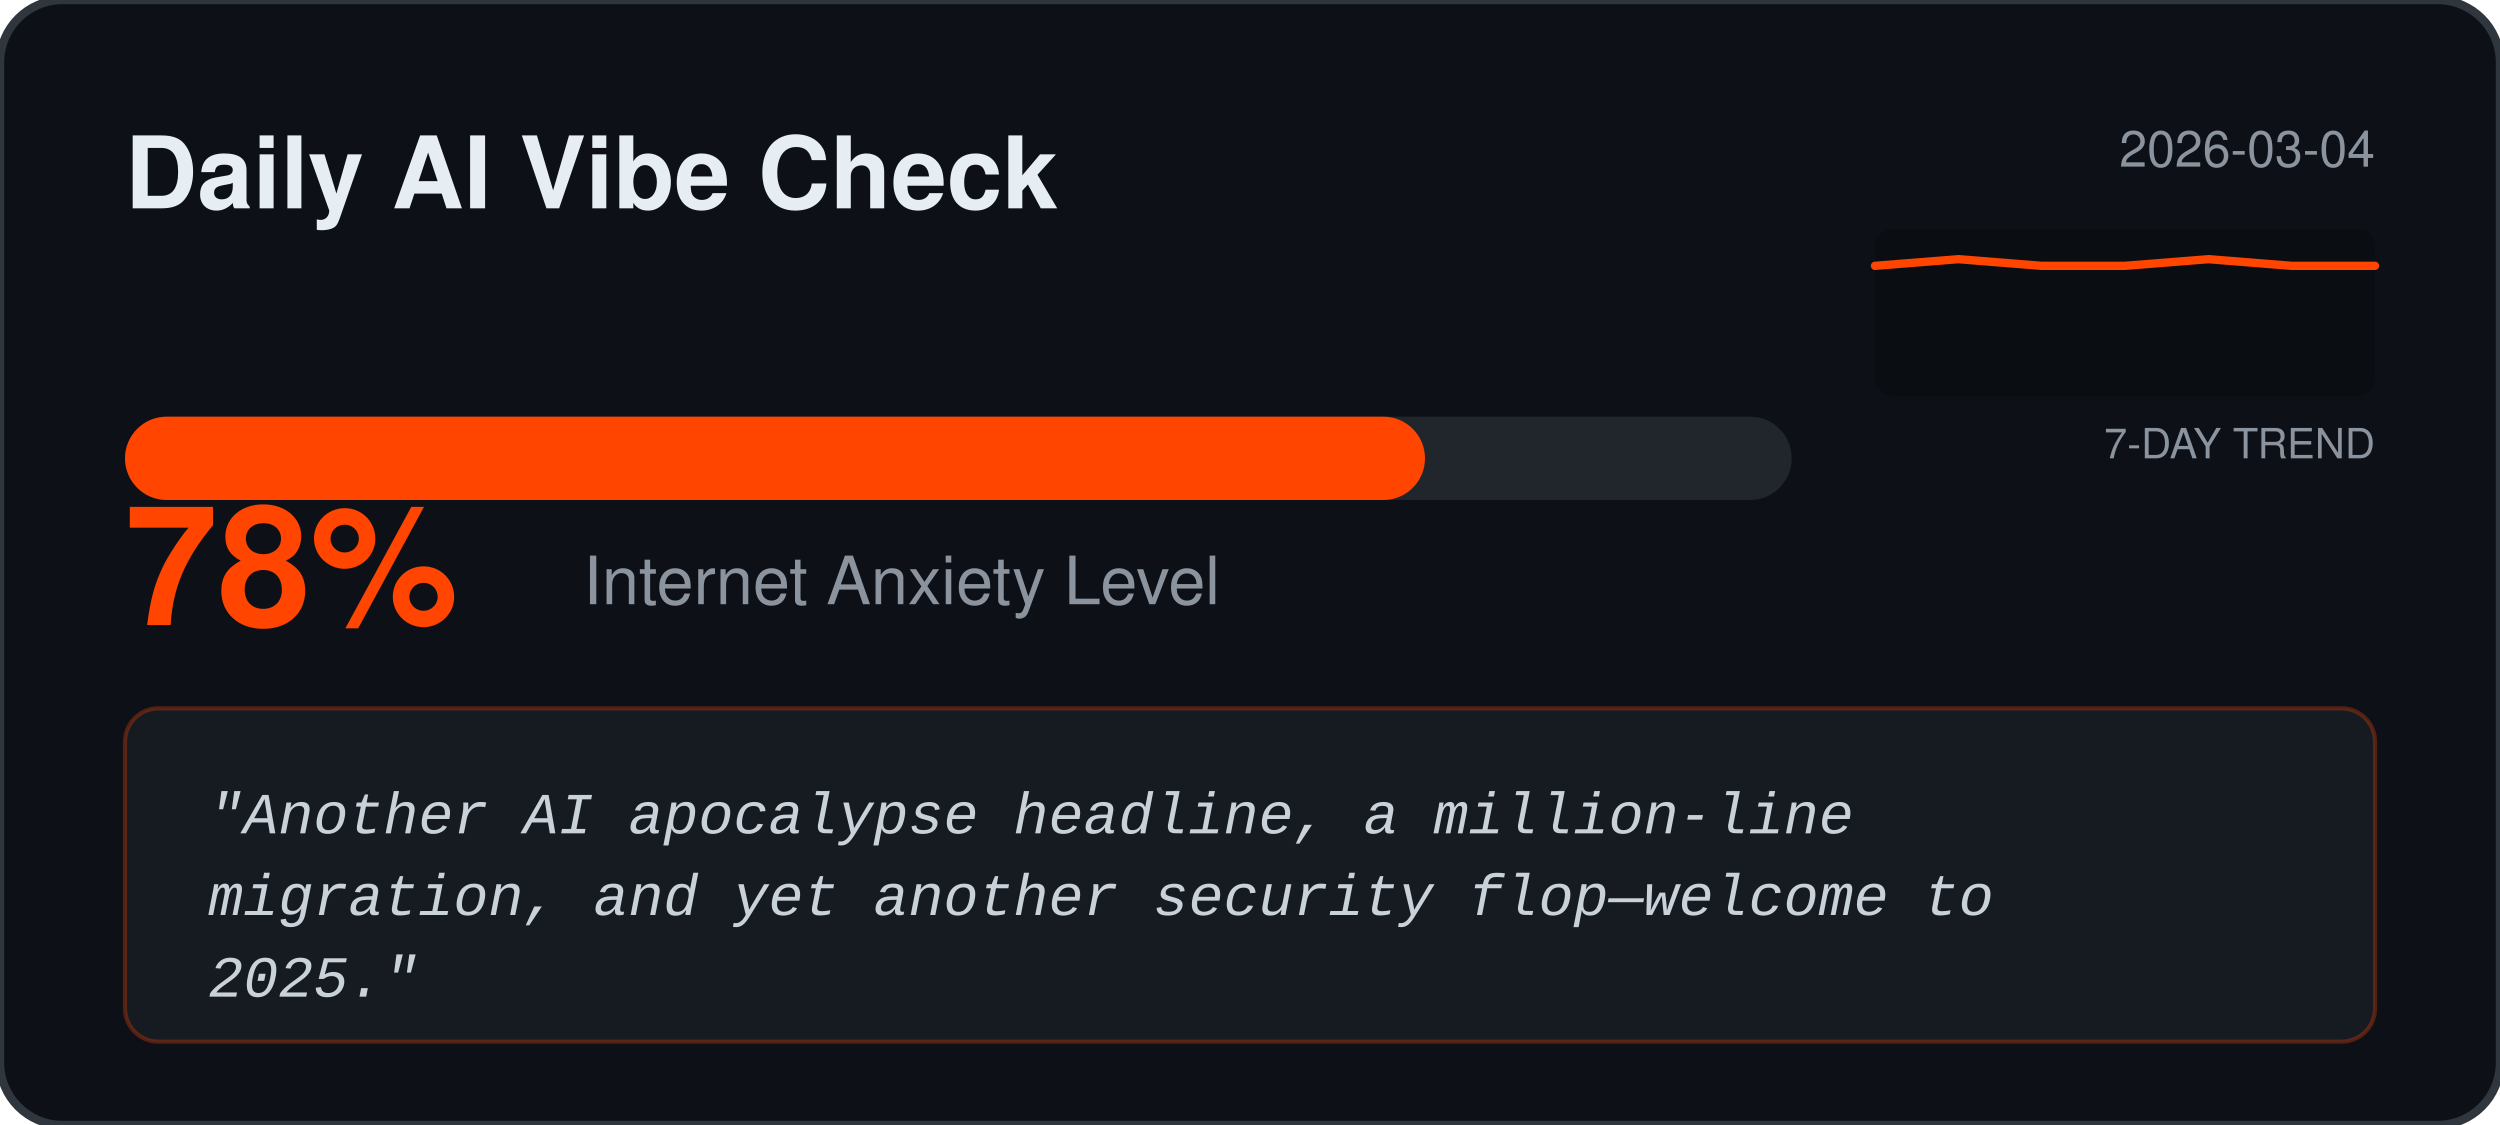
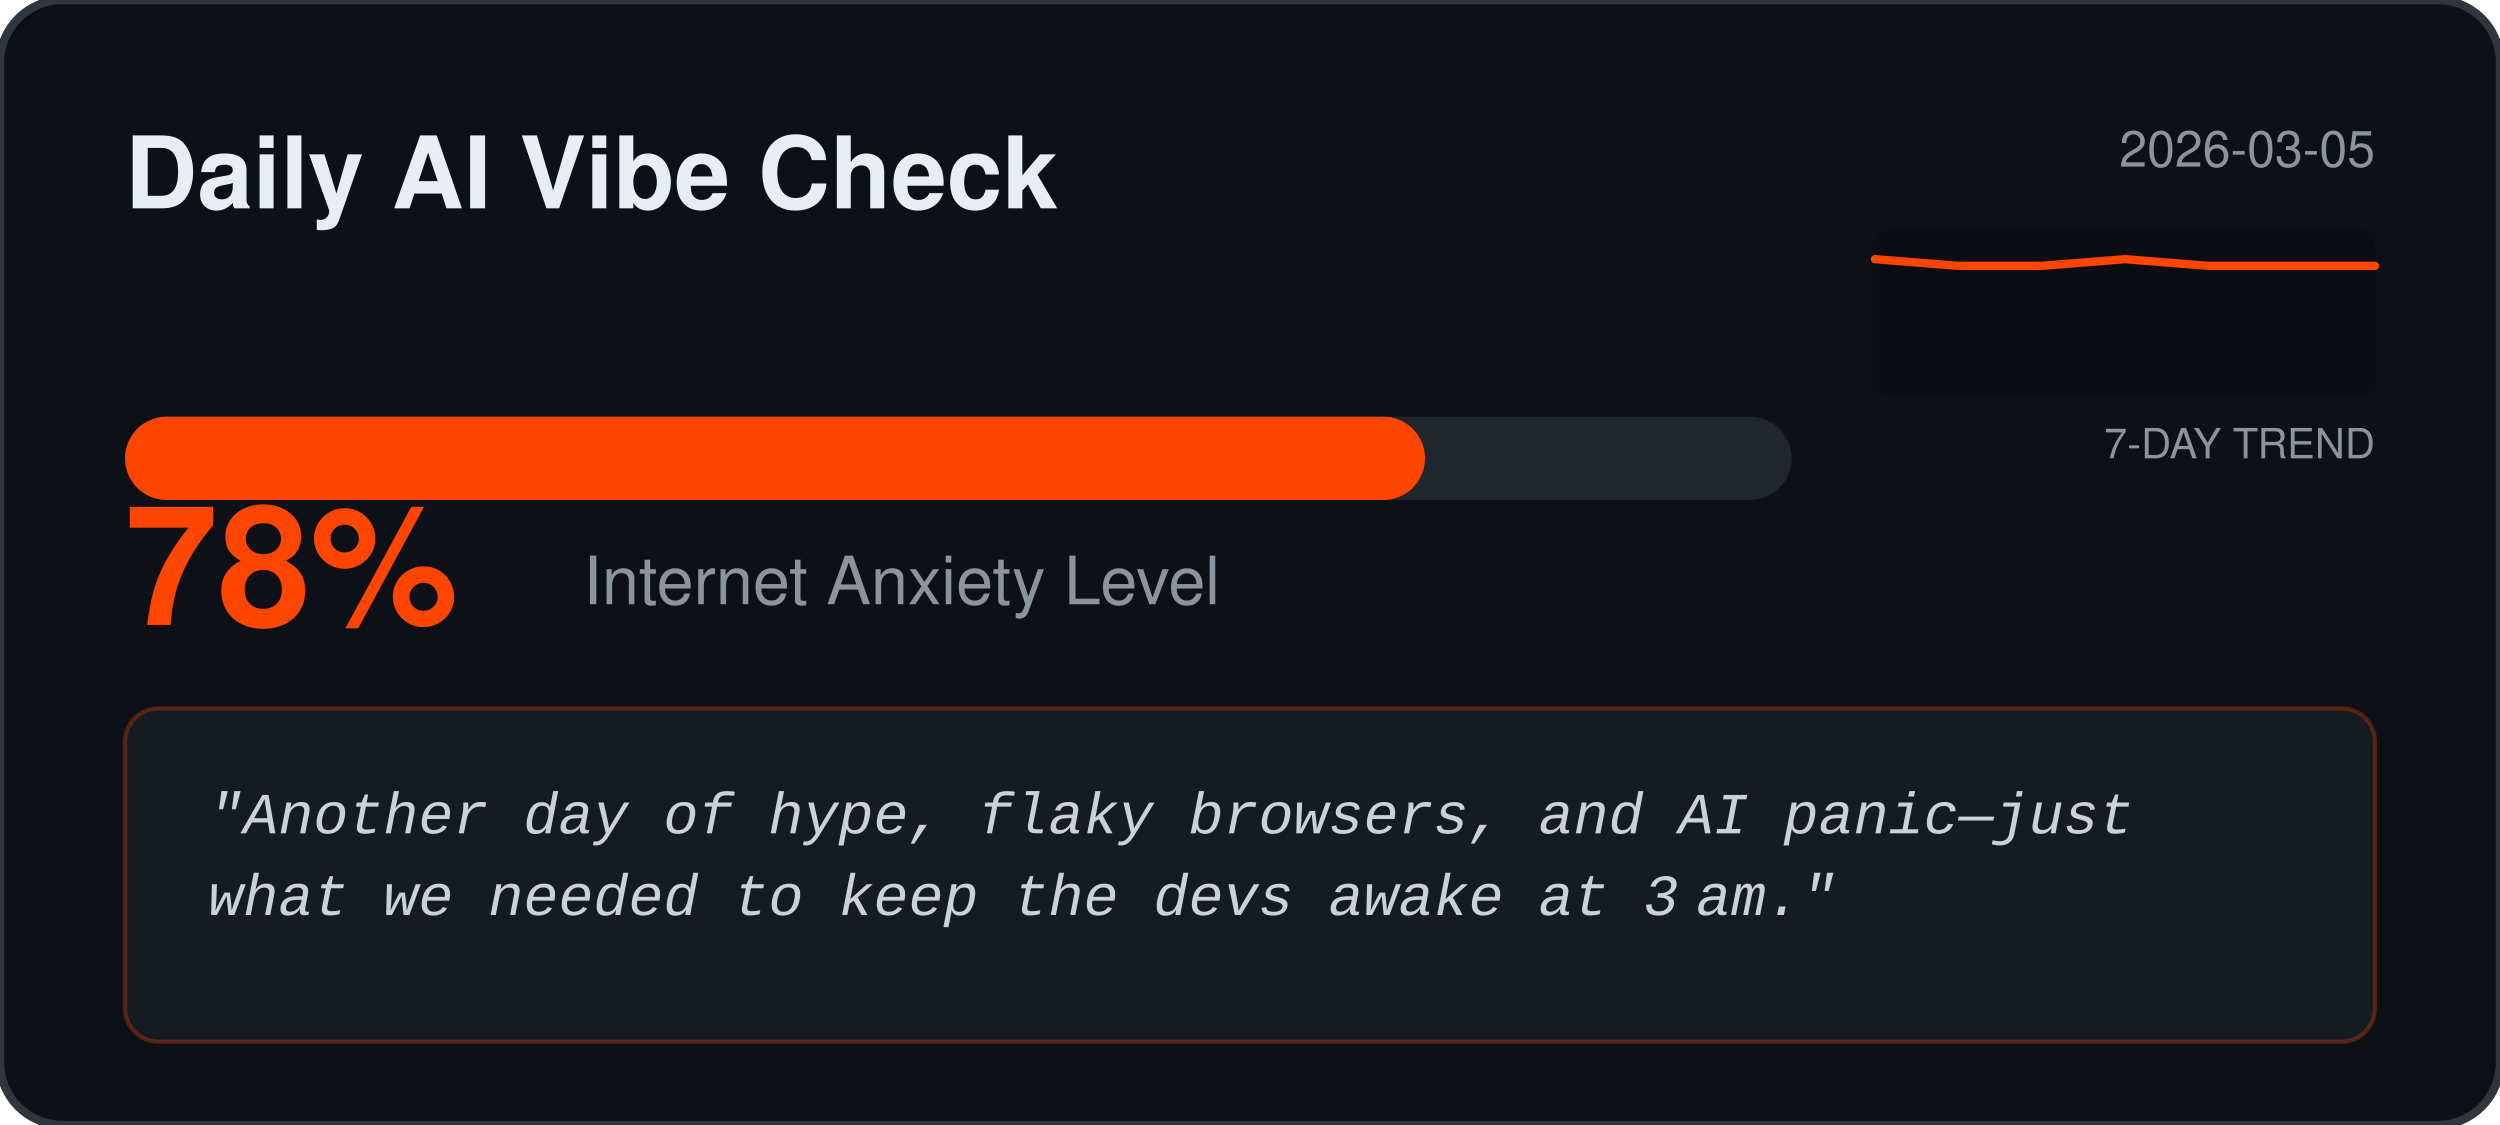
<svg xmlns="http://www.w3.org/2000/svg" width="600" height="270" viewBox="0 0 600 270" fill="none">
  <rect width="600" height="270" rx="15" fill="#0D1117" stroke="#30363D" stroke-width="2" />
  <text x="30" y="50" fill="#E6EDF3" font-family="Segoe UI, Helvetica, sans-serif" font-weight="bold" font-size="24">Daily AI Vibe Check</text>
-   <text x="570" y="40" fill="#8B949E" font-family="Segoe UI, Helvetica, sans-serif" font-size="12" text-anchor="end">2026-03-04</text>
+   <text x="570" y="40" fill="#8B949E" font-family="Segoe UI, Helvetica, sans-serif" font-size="12" text-anchor="end">2026-03-05</text>
  <rect x="450" y="55" width="120" height="40" fill="#000000" fill-opacity="0.2" rx="4" />
  <text x="570" y="110" fill="#8B949E" font-family="Segoe UI, Helvetica, sans-serif" font-size="10" text-anchor="end">7-DAY TREND</text>
-   <polyline points="450.0,63.8 470.0,62.2 490.0,63.8 510.0,63.8 530.0,62.2 550.0,63.8 570.0,63.8" fill="none" stroke="#FF4500" stroke-width="2" stroke-linecap="round" stroke-linejoin="round" />
+   <polyline points="450.0,62.2 470.0,63.8 490.0,63.8 510.0,62.2 530.0,63.8 550.0,63.8 570.0,63.8" fill="none" stroke="#FF4500" stroke-width="2" stroke-linecap="round" stroke-linejoin="round" />
  <rect x="30" y="100" width="400" height="20" rx="10" fill="#21262D" />
  <rect x="30" y="100" width="312.0" height="20" rx="10" fill="#FF4500" />
  <text x="30" y="150" fill="#FF4500" font-family="Segoe UI, Helvetica, sans-serif" font-weight="bold" font-size="40">78%</text>
  <text x="140" y="145" fill="#8B949E" font-family="Segoe UI, Helvetica, sans-serif" font-size="16">Internet Anxiety Level</text>
  <rect x="30" y="170" width="540" height="80" rx="8" fill="#161B22" stroke="#FF4500" stroke-opacity="0.3" />
  <text x="50" y="200" fill="#C9D1D9" font-family="Courier New, monospace" font-size="14" font-style="italic">
-     <tspan x="50" dy="0">"Another AI apocalypse headline, a million‑line</tspan>
-     <tspan x="50" dy="1.4em">migration, and yet another security flop—welcome to</tspan>
-     <tspan x="50" dy="1.4em">2025."</tspan>
+     <tspan x="50" dy="0">"Another day of hype, flaky browsers, and AI panic—just</tspan>
+     <tspan x="50" dy="1.4em">what we needed to keep the devs awake at 3 am."</tspan>
  </text>
</svg>
